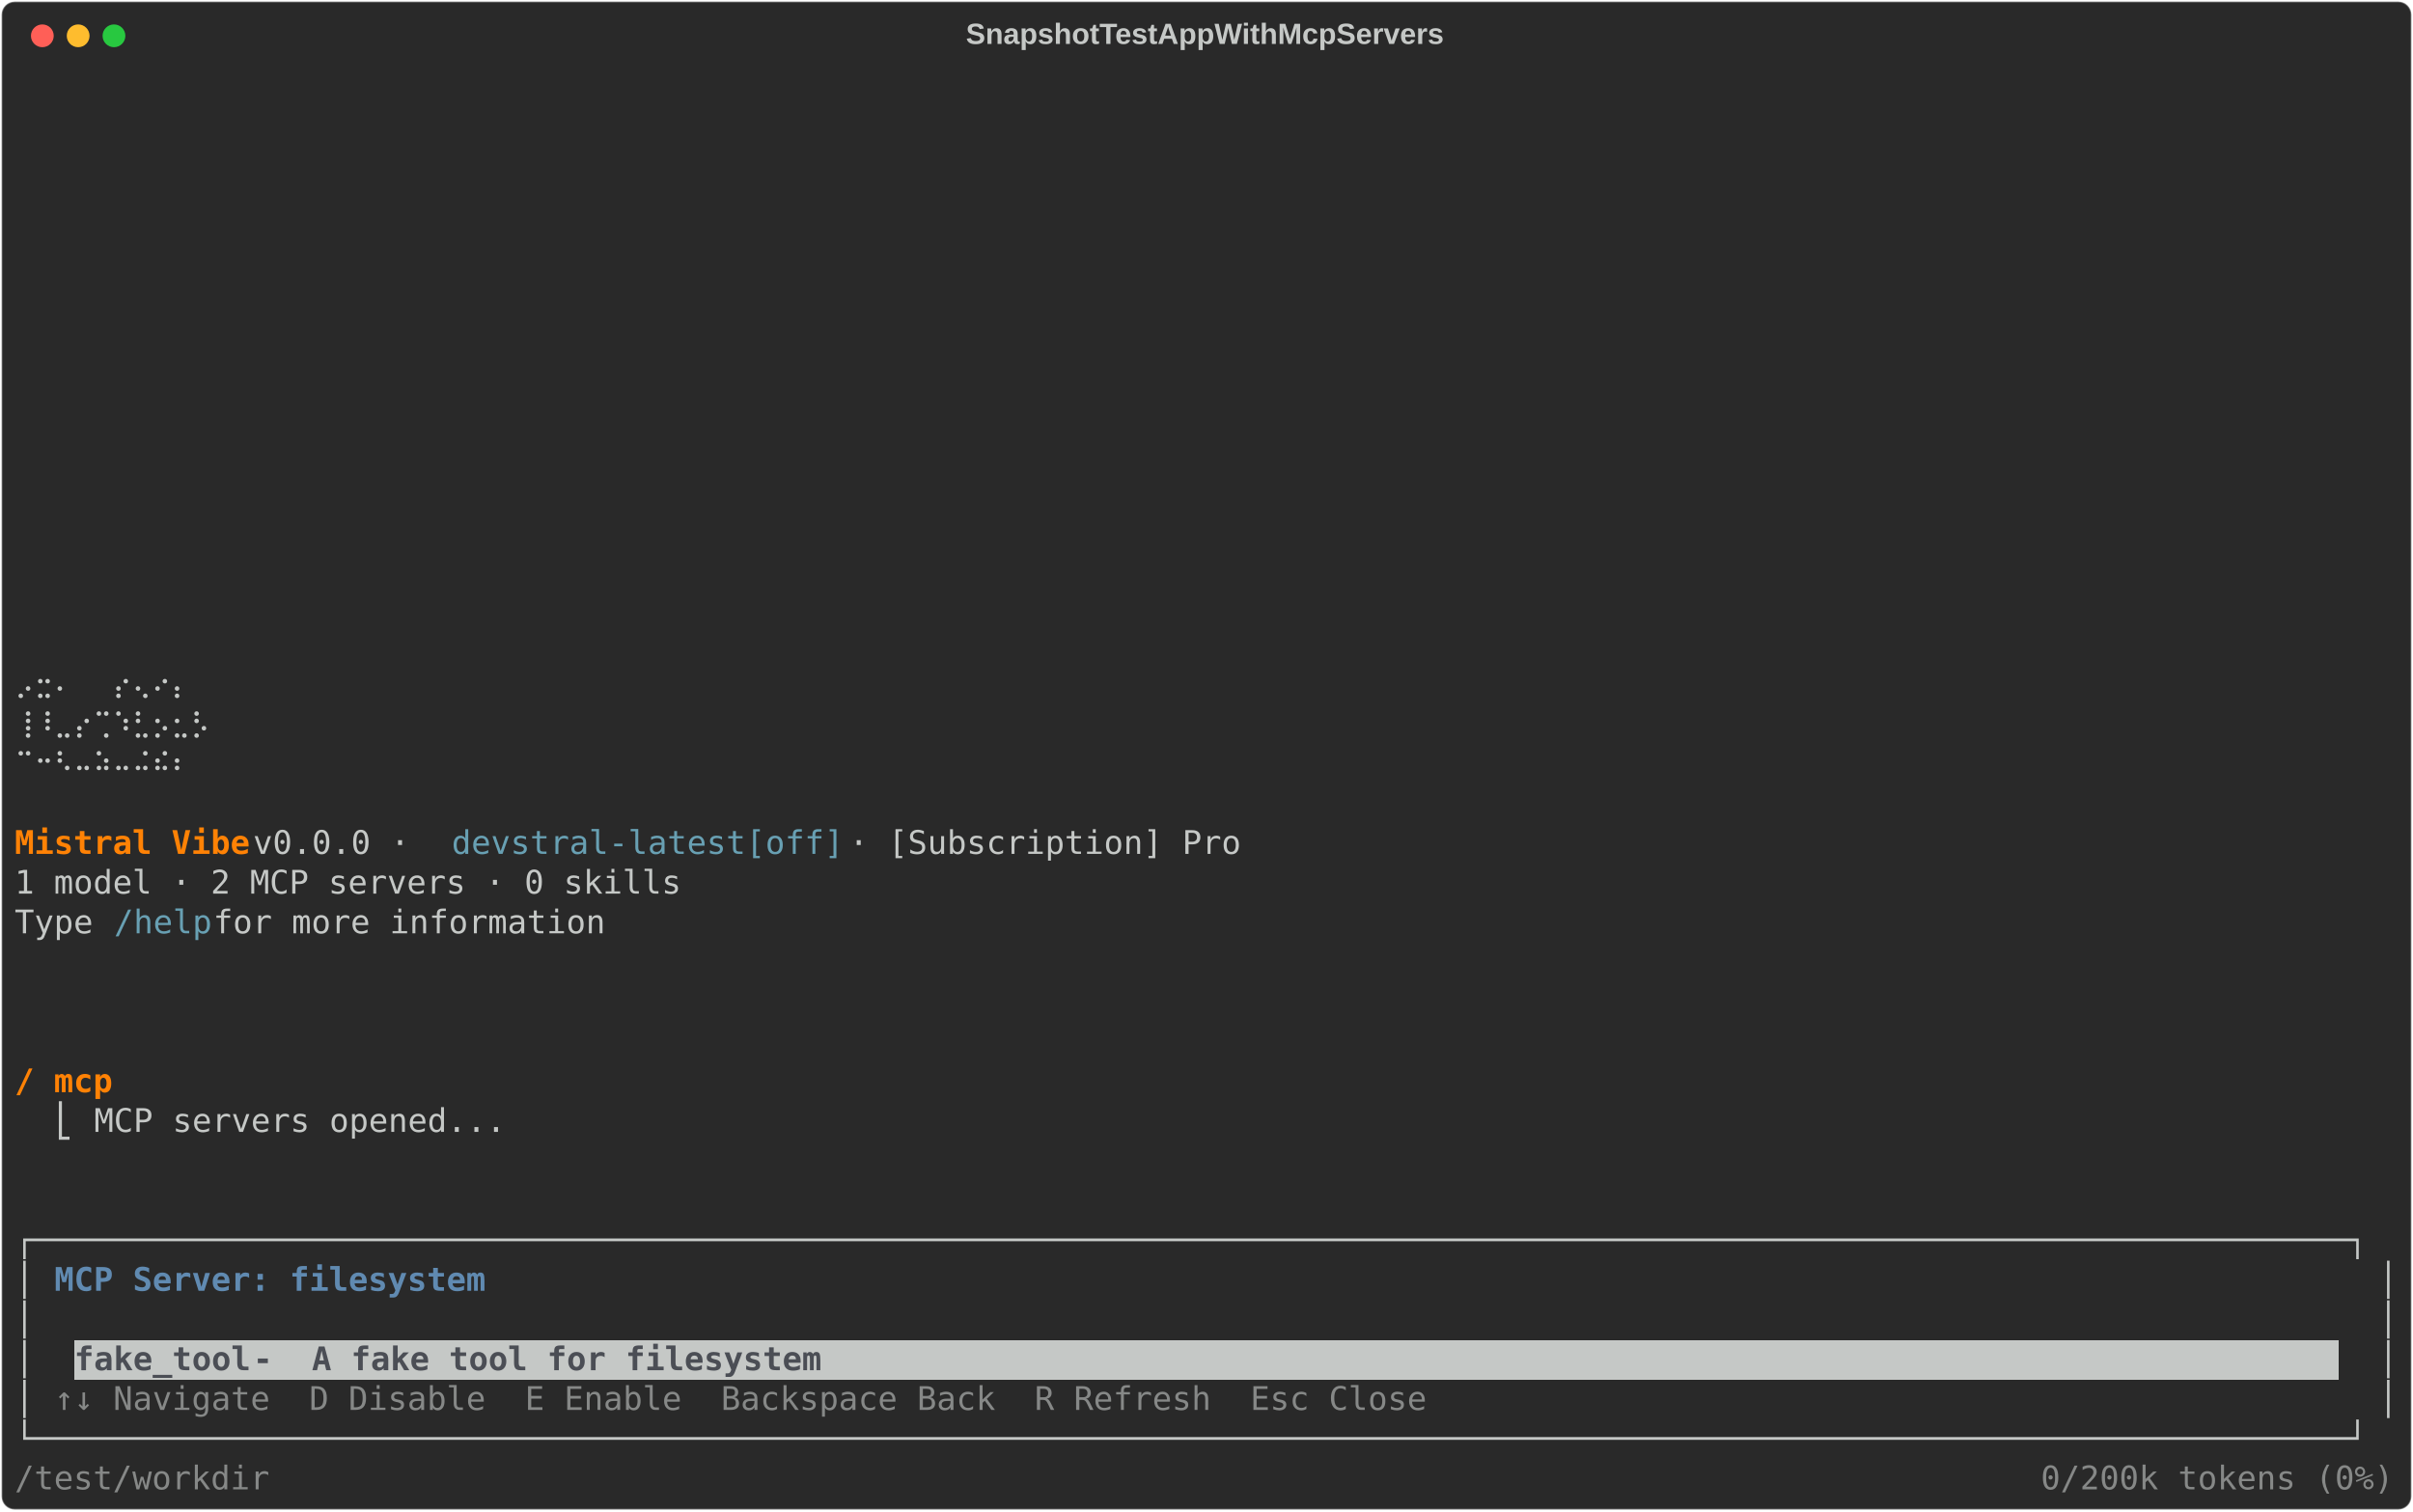
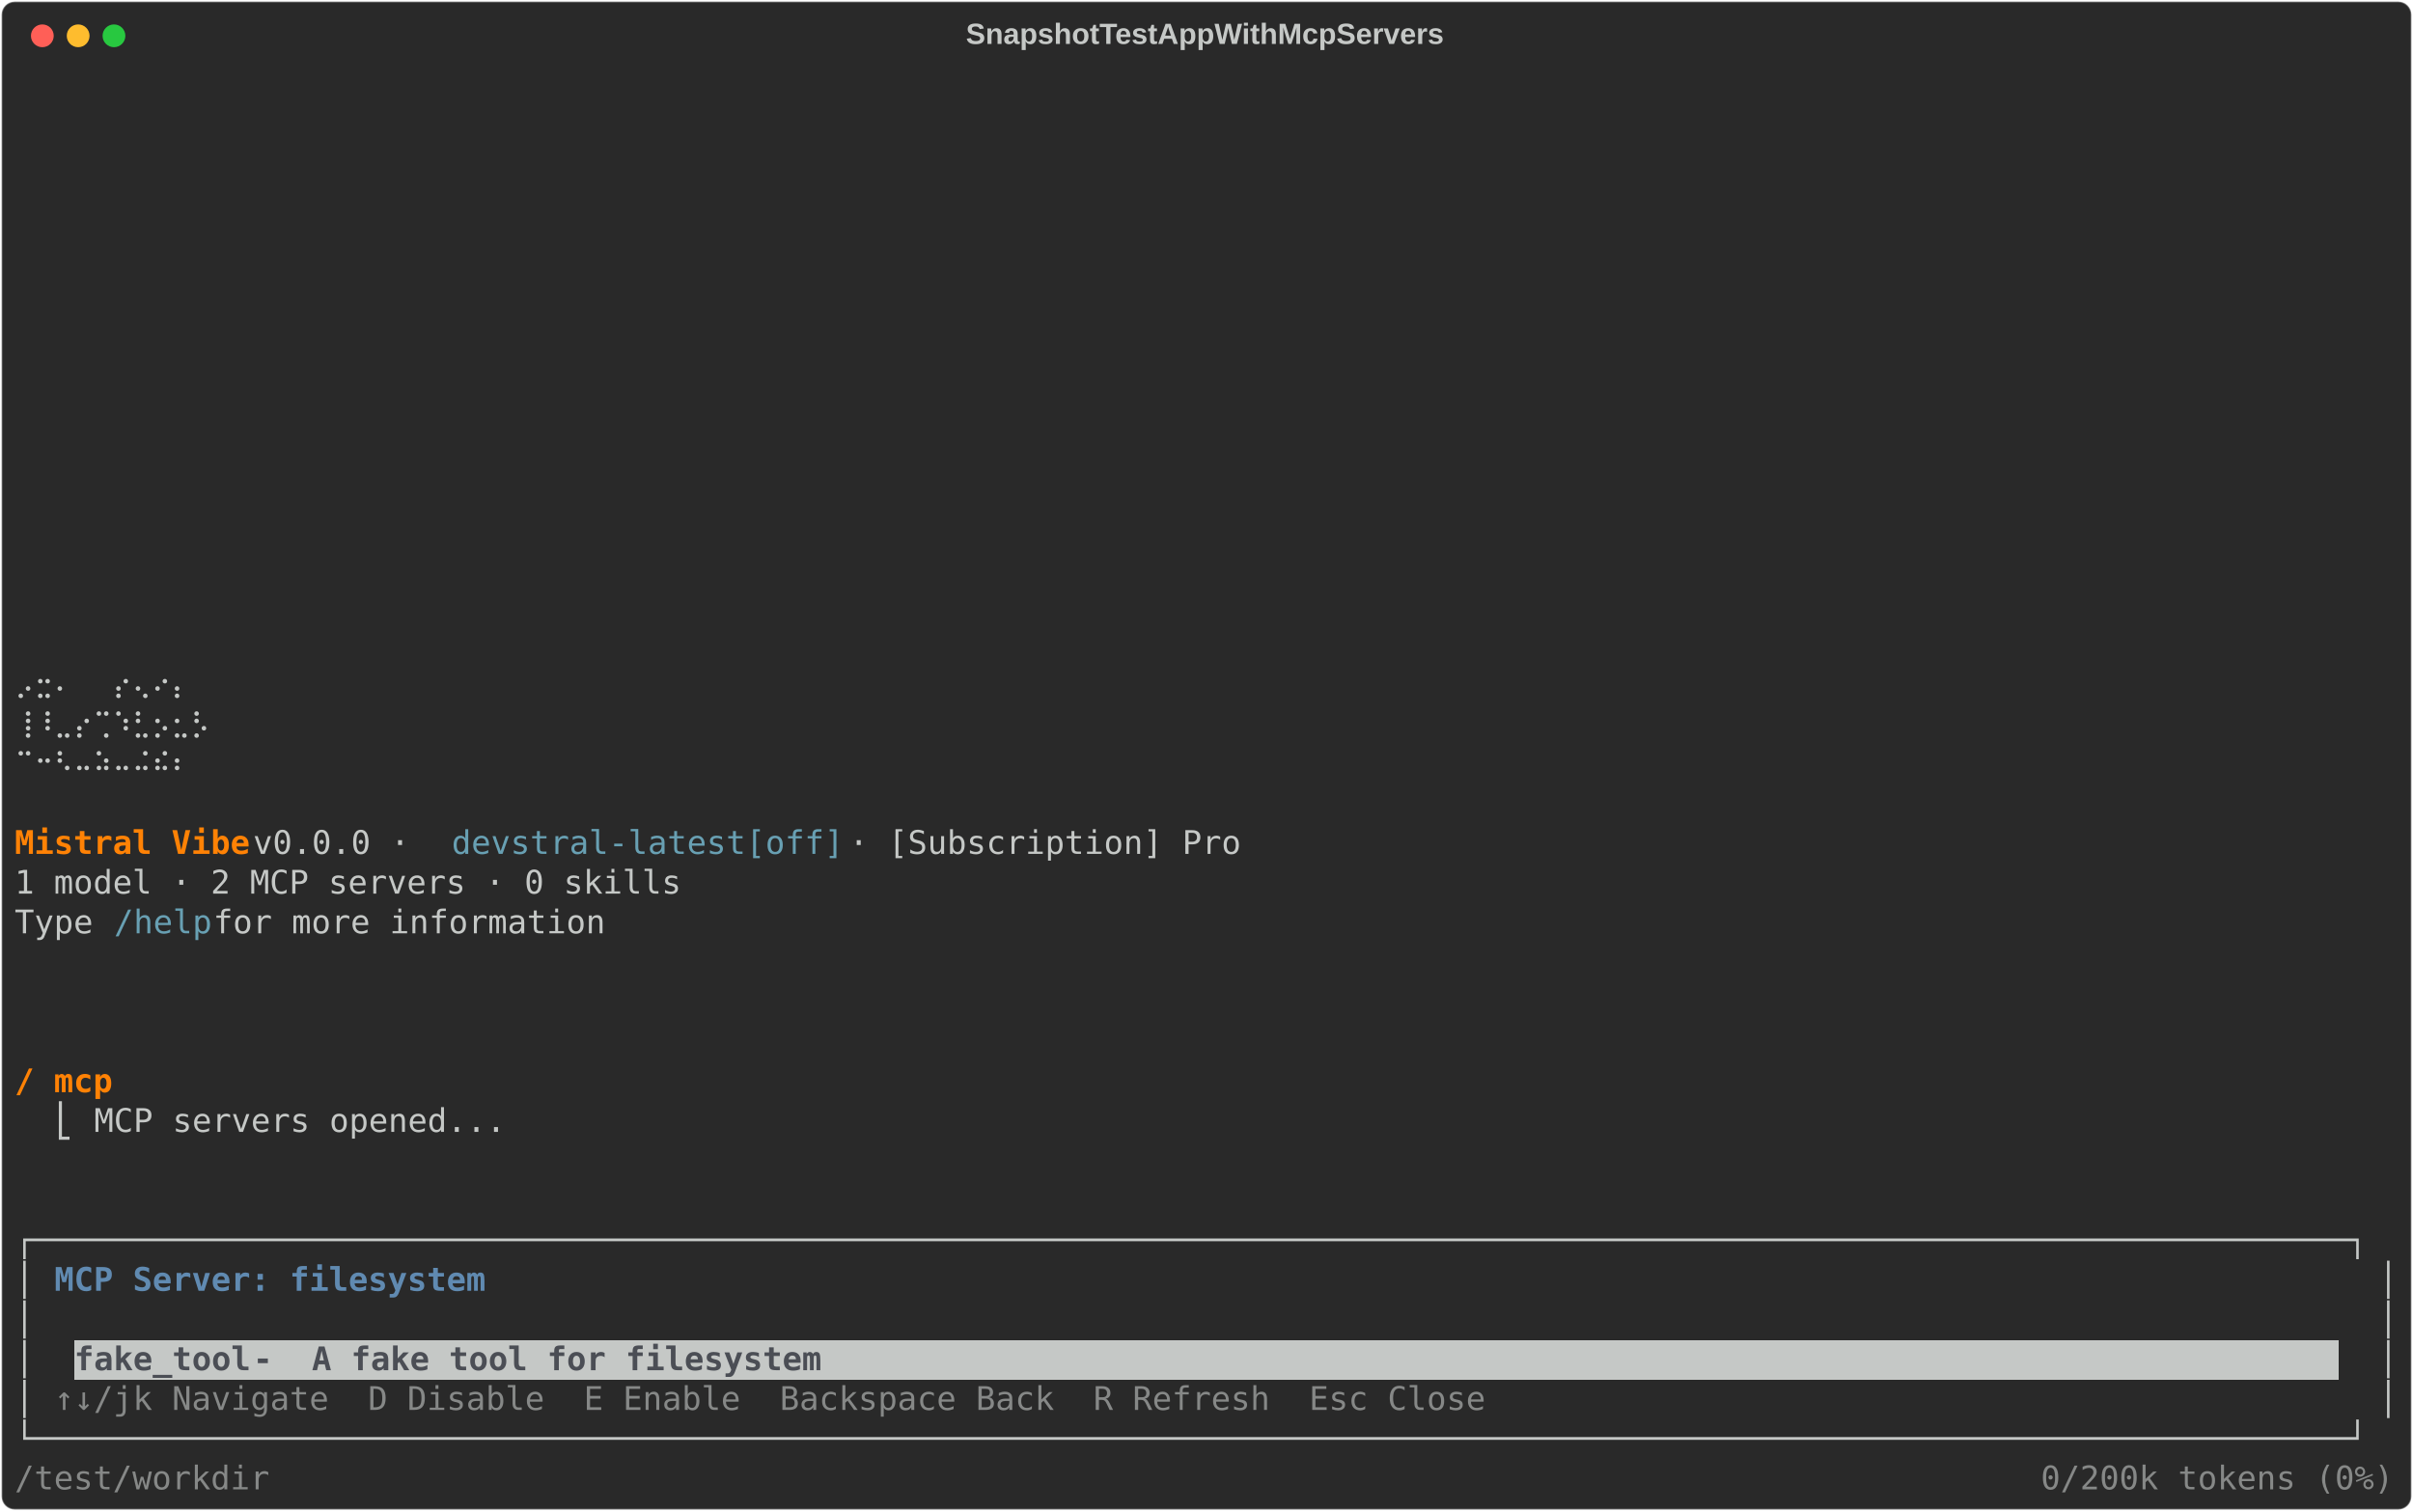
<svg xmlns="http://www.w3.org/2000/svg" class="rich-terminal" viewBox="0 0 1482 928.4">
  <style>

    @font-face {
        font-family: "Fira Code";
        src: local("FiraCode-Regular"),
                url("https://cdnjs.cloudflare.com/ajax/libs/firacode/6.2.0/woff2/FiraCode-Regular.woff2") format("woff2"),
                url("https://cdnjs.cloudflare.com/ajax/libs/firacode/6.2.0/woff/FiraCode-Regular.woff") format("woff");
        font-style: normal;
        font-weight: 400;
    }
    @font-face {
        font-family: "Fira Code";
        src: local("FiraCode-Bold"),
                url("https://cdnjs.cloudflare.com/ajax/libs/firacode/6.2.0/woff2/FiraCode-Bold.woff2") format("woff2"),
                url("https://cdnjs.cloudflare.com/ajax/libs/firacode/6.2.0/woff/FiraCode-Bold.woff") format("woff");
        font-style: bold;
        font-weight: 700;
    }

    .terminal-matrix {
        font-family: Fira Code, monospace;
        font-size: 20px;
        line-height: 24.4px;
        font-variant-east-asian: full-width;
    }

    .terminal-title {
        font-size: 18px;
        font-weight: bold;
        font-family: arial;
    }

    .terminal-r1 { fill: #c5c8c6 }
.terminal-r2 { fill: #ff8205;font-weight: bold }
.terminal-r3 { fill: #68a0b3 }
.terminal-r4 { fill: #608ab1;font-weight: bold }
.terminal-r5 { fill: #4b4e55;font-weight: bold }
.terminal-r6 { fill: #868887 }
    </style>
  <defs>
    <clipPath id="terminal-clip-terminal">
      <rect x="0" y="0" width="1463.0" height="877.4" />
    </clipPath>
    <clipPath id="terminal-line-0">
      <rect x="0" y="1.5" width="1464" height="24.65" />
    </clipPath>
    <clipPath id="terminal-line-1">
      <rect x="0" y="25.9" width="1464" height="24.65" />
    </clipPath>
    <clipPath id="terminal-line-2">
      <rect x="0" y="50.3" width="1464" height="24.65" />
    </clipPath>
    <clipPath id="terminal-line-3">
      <rect x="0" y="74.7" width="1464" height="24.65" />
    </clipPath>
    <clipPath id="terminal-line-4">
      <rect x="0" y="99.1" width="1464" height="24.65" />
    </clipPath>
    <clipPath id="terminal-line-5">
      <rect x="0" y="123.5" width="1464" height="24.65" />
    </clipPath>
    <clipPath id="terminal-line-6">
      <rect x="0" y="147.9" width="1464" height="24.65" />
    </clipPath>
    <clipPath id="terminal-line-7">
      <rect x="0" y="172.3" width="1464" height="24.65" />
    </clipPath>
    <clipPath id="terminal-line-8">
      <rect x="0" y="196.7" width="1464" height="24.65" />
    </clipPath>
    <clipPath id="terminal-line-9">
      <rect x="0" y="221.1" width="1464" height="24.65" />
    </clipPath>
    <clipPath id="terminal-line-10">
      <rect x="0" y="245.5" width="1464" height="24.65" />
    </clipPath>
    <clipPath id="terminal-line-11">
      <rect x="0" y="269.9" width="1464" height="24.65" />
    </clipPath>
    <clipPath id="terminal-line-12">
      <rect x="0" y="294.3" width="1464" height="24.65" />
    </clipPath>
    <clipPath id="terminal-line-13">
      <rect x="0" y="318.7" width="1464" height="24.65" />
    </clipPath>
    <clipPath id="terminal-line-14">
      <rect x="0" y="343.1" width="1464" height="24.65" />
    </clipPath>
    <clipPath id="terminal-line-15">
      <rect x="0" y="367.5" width="1464" height="24.65" />
    </clipPath>
    <clipPath id="terminal-line-16">
      <rect x="0" y="391.9" width="1464" height="24.65" />
    </clipPath>
    <clipPath id="terminal-line-17">
      <rect x="0" y="416.3" width="1464" height="24.65" />
    </clipPath>
    <clipPath id="terminal-line-18">
      <rect x="0" y="440.7" width="1464" height="24.65" />
    </clipPath>
    <clipPath id="terminal-line-19">
      <rect x="0" y="465.1" width="1464" height="24.65" />
    </clipPath>
    <clipPath id="terminal-line-20">
      <rect x="0" y="489.5" width="1464" height="24.65" />
    </clipPath>
    <clipPath id="terminal-line-21">
      <rect x="0" y="513.9" width="1464" height="24.65" />
    </clipPath>
    <clipPath id="terminal-line-22">
      <rect x="0" y="538.3" width="1464" height="24.65" />
    </clipPath>
    <clipPath id="terminal-line-23">
      <rect x="0" y="562.7" width="1464" height="24.65" />
    </clipPath>
    <clipPath id="terminal-line-24">
      <rect x="0" y="587.1" width="1464" height="24.65" />
    </clipPath>
    <clipPath id="terminal-line-25">
      <rect x="0" y="611.5" width="1464" height="24.65" />
    </clipPath>
    <clipPath id="terminal-line-26">
      <rect x="0" y="635.9" width="1464" height="24.65" />
    </clipPath>
    <clipPath id="terminal-line-27">
      <rect x="0" y="660.3" width="1464" height="24.65" />
    </clipPath>
    <clipPath id="terminal-line-28">
      <rect x="0" y="684.7" width="1464" height="24.65" />
    </clipPath>
    <clipPath id="terminal-line-29">
      <rect x="0" y="709.1" width="1464" height="24.65" />
    </clipPath>
    <clipPath id="terminal-line-30">
      <rect x="0" y="733.5" width="1464" height="24.65" />
    </clipPath>
    <clipPath id="terminal-line-31">
      <rect x="0" y="757.9" width="1464" height="24.65" />
    </clipPath>
    <clipPath id="terminal-line-32">
      <rect x="0" y="782.3" width="1464" height="24.65" />
    </clipPath>
    <clipPath id="terminal-line-33">
      <rect x="0" y="806.7" width="1464" height="24.65" />
    </clipPath>
    <clipPath id="terminal-line-34">
      <rect x="0" y="831.1" width="1464" height="24.65" />
    </clipPath>
  </defs>
  <rect fill="#292929" stroke="rgba(255,255,255,0.35)" stroke-width="1" x="1" y="1" width="1480" height="926.4" rx="8" />
  <text class="terminal-title" fill="#c5c8c6" text-anchor="middle" x="740" y="27">SnapshotTestAppWithMcpServers</text>
  <g transform="translate(26,22)">
    <circle cx="0" cy="0" r="7" fill="#ff5f57" />
    <circle cx="22" cy="0" r="7" fill="#febc2e" />
    <circle cx="44" cy="0" r="7" fill="#28c840" />
  </g>
  <g transform="translate(9, 41)" clip-path="url(#terminal-clip-terminal)">
    <rect fill="#c5c8c6" x="36.6" y="782.3" width="109.8" height="24.65" shape-rendering="crispEdges" />
    <rect fill="#c5c8c6" x="146.4" y="782.3" width="378.2" height="24.65" shape-rendering="crispEdges" />
    <rect fill="#c5c8c6" x="524.6" y="782.3" width="902.8" height="24.65" shape-rendering="crispEdges" />
    <g class="terminal-matrix">
      <text class="terminal-r1" x="1464" y="20" textLength="12.2" clip-path="url(#terminal-line-0)">
</text>
      <text class="terminal-r1" x="1464" y="44.4" textLength="12.2" clip-path="url(#terminal-line-1)">
</text>
      <text class="terminal-r1" x="1464" y="68.8" textLength="12.2" clip-path="url(#terminal-line-2)">
</text>
      <text class="terminal-r1" x="1464" y="93.2" textLength="12.2" clip-path="url(#terminal-line-3)">
</text>
      <text class="terminal-r1" x="1464" y="117.6" textLength="12.2" clip-path="url(#terminal-line-4)">
</text>
      <text class="terminal-r1" x="1464" y="142" textLength="12.2" clip-path="url(#terminal-line-5)">
</text>
      <text class="terminal-r1" x="1464" y="166.4" textLength="12.2" clip-path="url(#terminal-line-6)">
</text>
      <text class="terminal-r1" x="1464" y="190.8" textLength="12.2" clip-path="url(#terminal-line-7)">
</text>
      <text class="terminal-r1" x="1464" y="215.2" textLength="12.2" clip-path="url(#terminal-line-8)">
</text>
      <text class="terminal-r1" x="1464" y="239.6" textLength="12.2" clip-path="url(#terminal-line-9)">
</text>
      <text class="terminal-r1" x="1464" y="264" textLength="12.2" clip-path="url(#terminal-line-10)">
</text>
      <text class="terminal-r1" x="1464" y="288.4" textLength="12.2" clip-path="url(#terminal-line-11)">
</text>
      <text class="terminal-r1" x="1464" y="312.8" textLength="12.2" clip-path="url(#terminal-line-12)">
</text>
      <text class="terminal-r1" x="1464" y="337.2" textLength="12.2" clip-path="url(#terminal-line-13)">
</text>
      <text class="terminal-r1" x="1464" y="361.6" textLength="12.2" clip-path="url(#terminal-line-14)">
</text>
      <text class="terminal-r1" x="0" y="386" textLength="134.2" clip-path="url(#terminal-line-15)">  ⡠⣒⠄  ⡔⢄⠔⡄</text>
      <text class="terminal-r1" x="1464" y="386" textLength="12.2" clip-path="url(#terminal-line-15)">
</text>
      <text class="terminal-r1" x="0" y="410.4" textLength="134.2" clip-path="url(#terminal-line-16)"> ⢸⠸⣀⡔⢉⠱⣃⡢⣂⡣</text>
      <text class="terminal-r1" x="1464" y="410.4" textLength="12.2" clip-path="url(#terminal-line-16)">
</text>
      <text class="terminal-r1" x="0" y="434.8" textLength="134.2" clip-path="url(#terminal-line-17)">  ⠉⠒⠣⠤⠵⠤⠬⠮⠆</text>
      <text class="terminal-r1" x="1464" y="434.8" textLength="12.2" clip-path="url(#terminal-line-17)">
</text>
      <text class="terminal-r1" x="1464" y="459.2" textLength="12.2" clip-path="url(#terminal-line-18)">
</text>
      <text class="terminal-r2" x="0" y="483.6" textLength="146.4" clip-path="url(#terminal-line-19)">Mistral Vibe</text>
      <text class="terminal-r1" x="146.4" y="483.6" textLength="122" clip-path="url(#terminal-line-19)"> v0.0.0 · </text>
      <text class="terminal-r3" x="268.4" y="483.6" textLength="244" clip-path="url(#terminal-line-19)">devstral-latest[off]</text>
      <text class="terminal-r1" x="512.4" y="483.6" textLength="256.2" clip-path="url(#terminal-line-19)"> · [Subscription] Pro</text>
      <text class="terminal-r1" x="1464" y="483.6" textLength="12.2" clip-path="url(#terminal-line-19)">
</text>
      <text class="terminal-r1" x="0" y="508" textLength="414.8" clip-path="url(#terminal-line-20)">1 model · 2 MCP servers · 0 skills</text>
      <text class="terminal-r1" x="1464" y="508" textLength="12.2" clip-path="url(#terminal-line-20)">
</text>
      <text class="terminal-r1" x="0" y="532.4" textLength="61" clip-path="url(#terminal-line-21)">Type </text>
      <text class="terminal-r3" x="61" y="532.4" textLength="61" clip-path="url(#terminal-line-21)">/help</text>
      <text class="terminal-r1" x="122" y="532.4" textLength="256.2" clip-path="url(#terminal-line-21)"> for more information</text>
      <text class="terminal-r1" x="1464" y="532.4" textLength="12.2" clip-path="url(#terminal-line-21)">
</text>
      <text class="terminal-r1" x="1464" y="556.8" textLength="12.2" clip-path="url(#terminal-line-22)">
</text>
      <text class="terminal-r1" x="1464" y="581.2" textLength="12.2" clip-path="url(#terminal-line-23)">
</text>
      <text class="terminal-r1" x="1464" y="605.6" textLength="12.2" clip-path="url(#terminal-line-24)">
</text>
      <text class="terminal-r2" x="0" y="630" textLength="61" clip-path="url(#terminal-line-25)">/ mcp</text>
      <text class="terminal-r1" x="1464" y="630" textLength="12.2" clip-path="url(#terminal-line-25)">
</text>
      <text class="terminal-r1" x="24.4" y="654.4" textLength="12.2" clip-path="url(#terminal-line-26)">⎣</text>
      <text class="terminal-r1" x="48.8" y="654.4" textLength="256.2" clip-path="url(#terminal-line-26)">MCP servers opened...</text>
      <text class="terminal-r1" x="1464" y="654.4" textLength="12.2" clip-path="url(#terminal-line-26)">
</text>
      <text class="terminal-r1" x="1464" y="678.8" textLength="12.2" clip-path="url(#terminal-line-27)">
</text>
      <text class="terminal-r1" x="1464" y="703.2" textLength="12.2" clip-path="url(#terminal-line-28)">
</text>
      <text class="terminal-r1" x="0" y="727.6" textLength="1464" clip-path="url(#terminal-line-29)">┌──────────────────────────────────────────────────────────────────────────────────────────────────────────────────────┐</text>
      <text class="terminal-r1" x="1464" y="727.6" textLength="12.2" clip-path="url(#terminal-line-29)">
</text>
      <text class="terminal-r1" x="0" y="752" textLength="12.2" clip-path="url(#terminal-line-30)">│</text>
      <text class="terminal-r4" x="24.4" y="752" textLength="268.4" clip-path="url(#terminal-line-30)">MCP Server: filesystem</text>
      <text class="terminal-r1" x="1451.8" y="752" textLength="12.2" clip-path="url(#terminal-line-30)">│</text>
      <text class="terminal-r1" x="1464" y="752" textLength="12.2" clip-path="url(#terminal-line-30)">
</text>
      <text class="terminal-r1" x="0" y="776.4" textLength="12.2" clip-path="url(#terminal-line-31)">│</text>
      <text class="terminal-r1" x="1451.8" y="776.4" textLength="12.2" clip-path="url(#terminal-line-31)">│</text>
      <text class="terminal-r1" x="1464" y="776.4" textLength="12.2" clip-path="url(#terminal-line-31)">
</text>
      <text class="terminal-r1" x="0" y="800.8" textLength="12.2" clip-path="url(#terminal-line-32)">│</text>
      <text class="terminal-r5" x="36.6" y="800.8" textLength="109.8" clip-path="url(#terminal-line-32)">fake_tool</text>
      <text class="terminal-r5" x="146.4" y="800.8" textLength="378.2" clip-path="url(#terminal-line-32)">  -  A fake tool for filesystem</text>
      <text class="terminal-r1" x="1451.8" y="800.8" textLength="12.2" clip-path="url(#terminal-line-32)">│</text>
      <text class="terminal-r1" x="1464" y="800.8" textLength="12.2" clip-path="url(#terminal-line-32)">
</text>
      <text class="terminal-r1" x="0" y="825.2" textLength="12.2" clip-path="url(#terminal-line-33)">│</text>
-       <text class="terminal-r6" x="24.4" y="825.2" textLength="854" clip-path="url(#terminal-line-33)">↑↓ Navigate  D Disable  E Enable  Backspace Back  R Refresh  Esc Close</text>
+       <text class="terminal-r6" x="24.4" y="825.2" textLength="890.6" clip-path="url(#terminal-line-33)">↑↓/jk Navigate  D Disable  E Enable  Backspace Back  R Refresh  Esc Close</text>
      <text class="terminal-r1" x="1451.8" y="825.2" textLength="12.2" clip-path="url(#terminal-line-33)">│</text>
      <text class="terminal-r1" x="1464" y="825.2" textLength="12.2" clip-path="url(#terminal-line-33)">
</text>
      <text class="terminal-r1" x="0" y="849.6" textLength="1464" clip-path="url(#terminal-line-34)">└──────────────────────────────────────────────────────────────────────────────────────────────────────────────────────┘</text>
      <text class="terminal-r1" x="1464" y="849.6" textLength="12.2" clip-path="url(#terminal-line-34)">
</text>
      <text class="terminal-r6" x="0" y="874" textLength="158.6" clip-path="url(#terminal-line-35)">/test/workdir</text>
      <text class="terminal-r6" x="1244.4" y="874" textLength="219.6" clip-path="url(#terminal-line-35)">0/200k tokens (0%)</text>
    </g>
  </g>
</svg>
